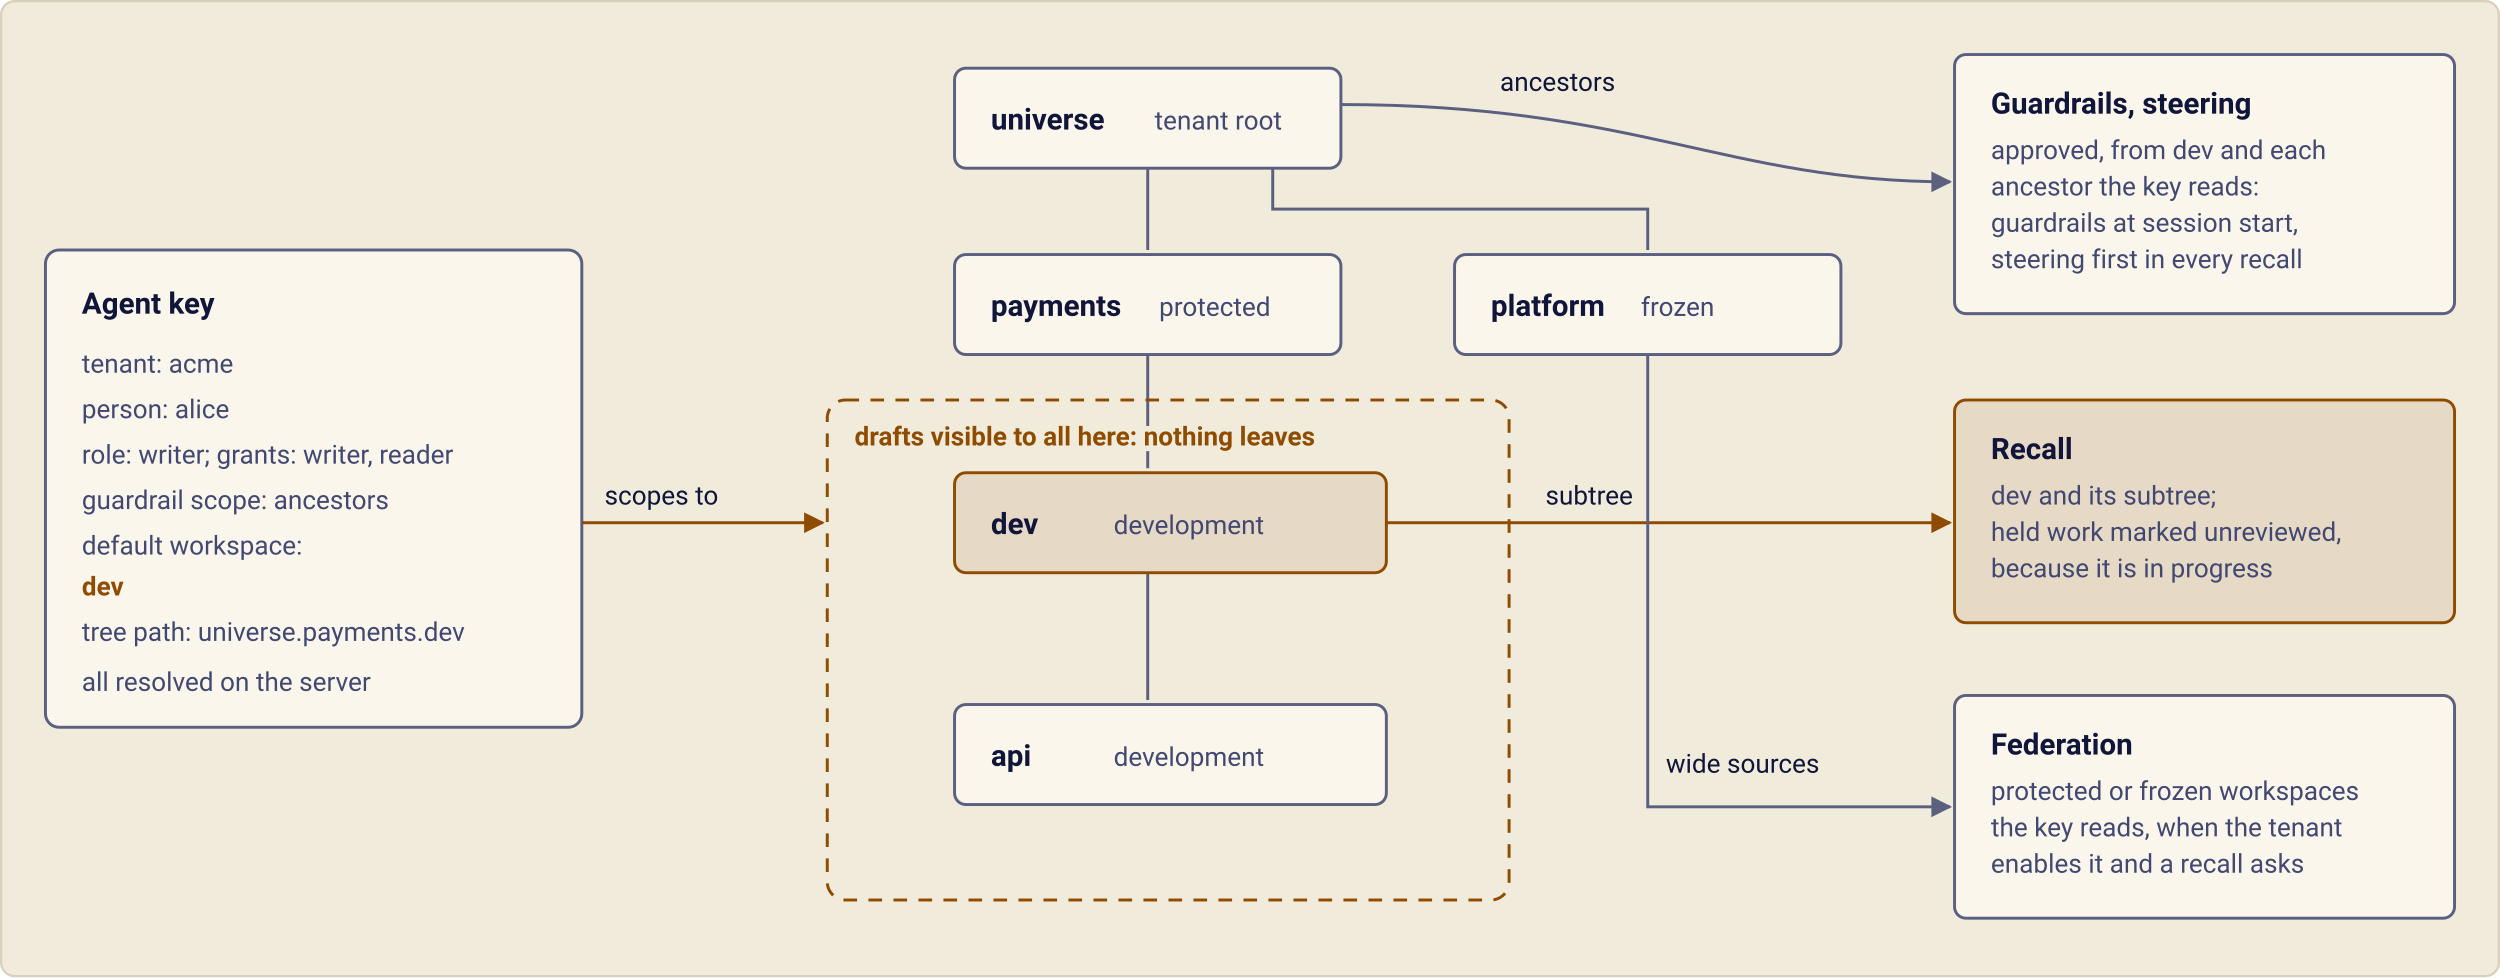
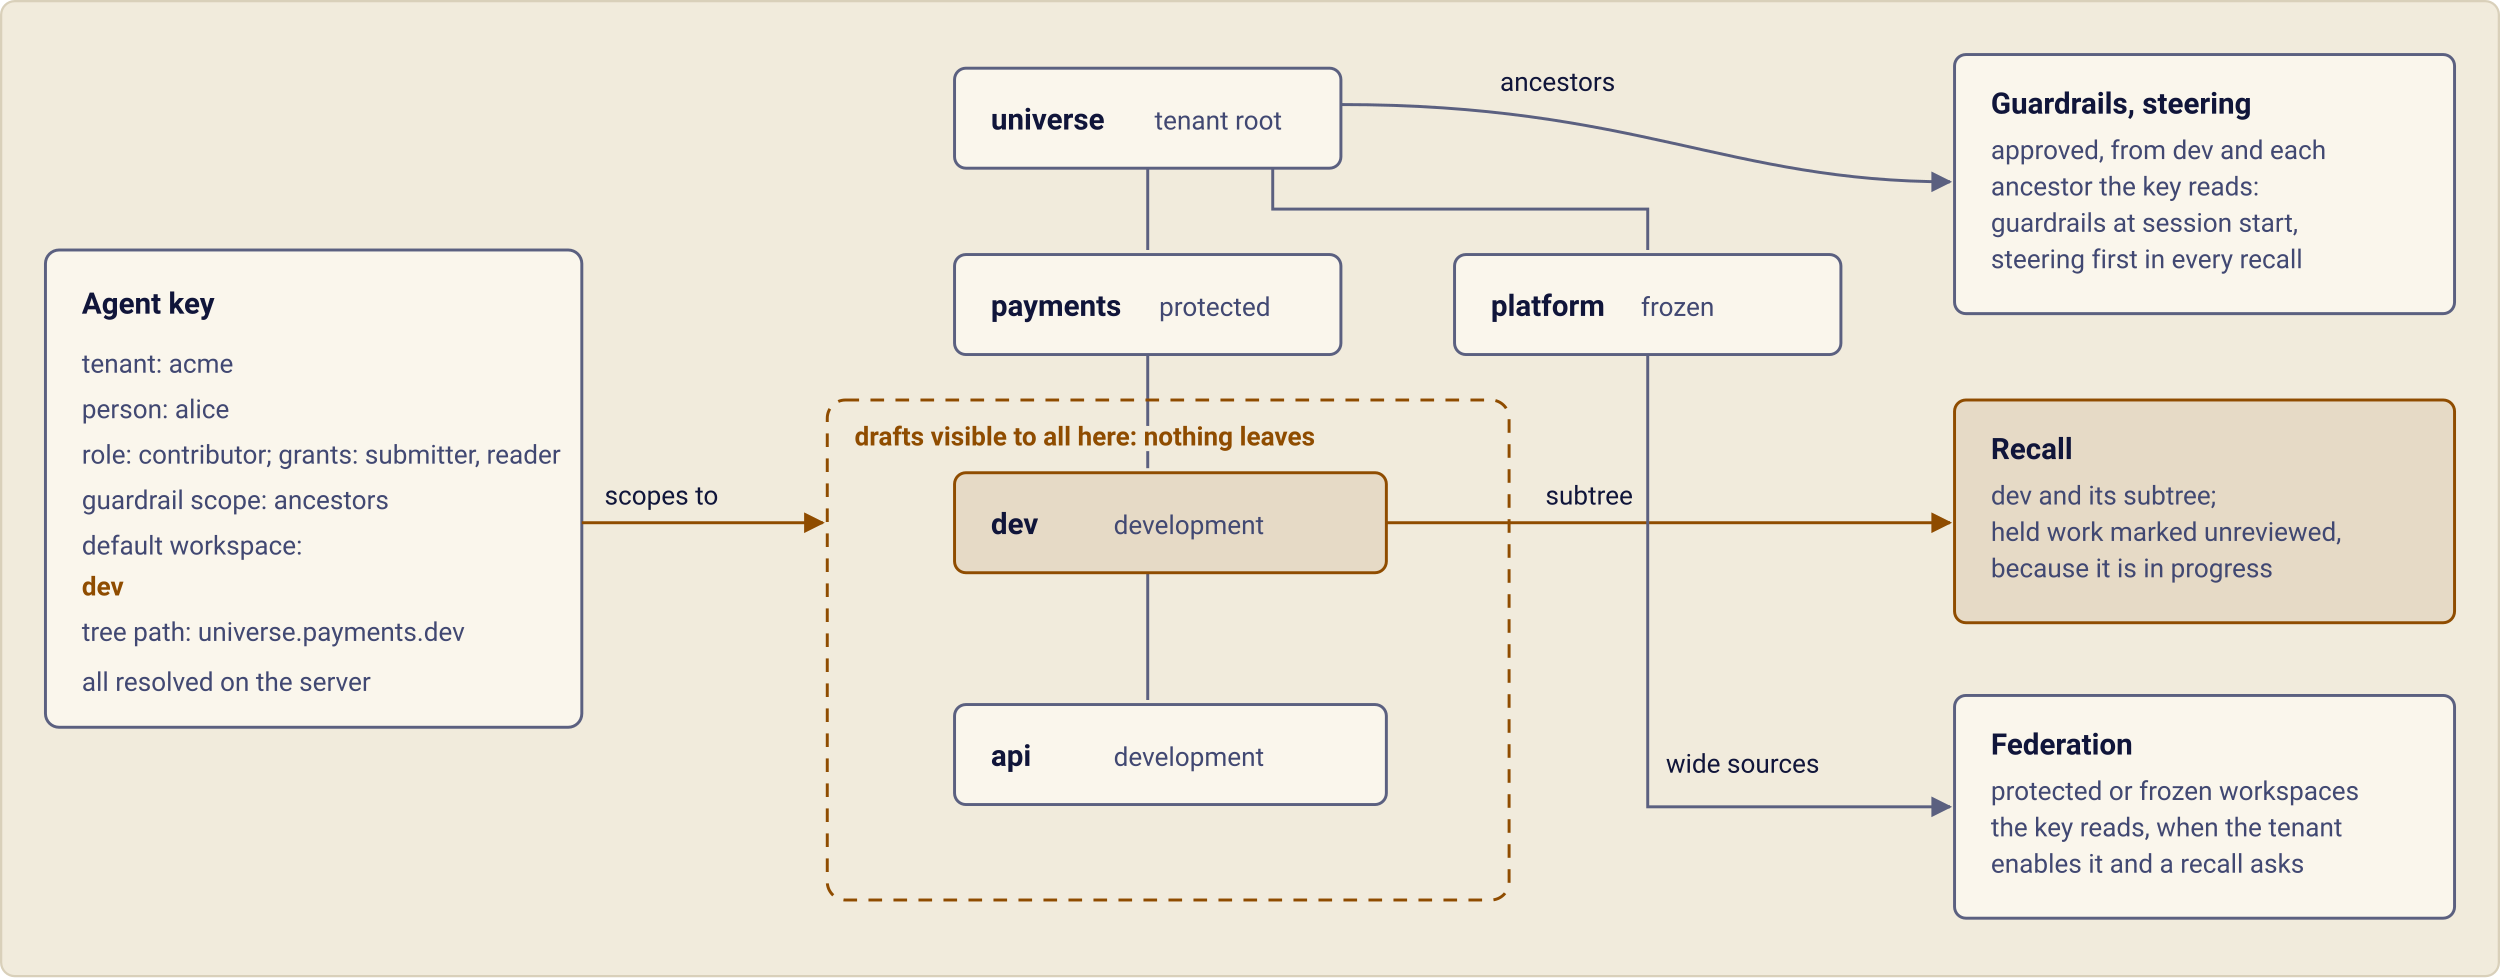
<svg xmlns="http://www.w3.org/2000/svg" width="1100" height="430" viewBox="0 0 1100 430" role="img" aria-labelledby="title desc">
  <style>
.plate{fill:#f1ebdc;stroke:#d9d0ba}
text{font-family:system-ui,-apple-system,"Segoe UI",Roboto,"Helvetica Neue",Arial,sans-serif}
.box{fill:#faf6ec;stroke:#5b6080;stroke-width:1.3}
.box.soft{fill:#e8e1cf}
.box.acc{fill:#8f4c001a;stroke:#8f4c00}
.box.plan{fill:none;stroke-dasharray:5 4}
.box.acs{stroke:#8f4c00}
.zone{fill:none;stroke:#8f4c00;stroke-width:1.3;stroke-dasharray:6 5}
.lane{fill:none;stroke:#d9d0ba;stroke-width:1}
.t{fill:#10153a;font-size:13px;font-weight:700}
.t.big{font-size:15px}
.s{fill:#414872;font-size:11.5px}
.s.hi{fill:#8f4c00;font-weight:700}
.lanet{fill:#565b7b;font-size:11px;font-family:ui-monospace,SFMono-Regular,Menlo,Consolas,"Liberation Mono",monospace;letter-spacing:.06em}
.e{fill:none;stroke:#5b6080;stroke-width:1.3}
.e.acc{stroke:#8f4c00}
.e.dash{stroke-dasharray:5 4}
.ah{fill:#5b6080}
.aha{fill:#8f4c00}
.el{fill:#10153a;font-size:11.5px;paint-order:stroke;stroke:#f1ebdc;stroke-width:5px;stroke-linejoin:round}
.step{fill:#e0922e}
.stept{fill:#1a1206;font-size:11px;font-weight:700;font-family:ui-monospace,SFMono-Regular,Menlo,Consolas,"Liberation Mono",monospace}
.acct{fill:#8f4c00;font-size:11.5px;font-weight:700;paint-order:stroke;stroke:#f1ebdc;stroke-width:5px;stroke-linejoin:round}
</style>
  <defs>
    <marker id="a" viewBox="0 0 10 10" refX="9" refY="5" markerWidth="7" markerHeight="7" orient="auto-start-reverse">
      <path class="ah" d="M0 0 L10 5 L0 10 z" />
    </marker>
    <marker id="aa" viewBox="0 0 10 10" refX="9" refY="5" markerWidth="7" markerHeight="7" orient="auto-start-reverse">
      <path class="aha" d="M0 0 L10 5 L0 10 z" />
    </marker>
  </defs>
  <rect class="plate" x="0.5" y="0.5" width="1099" height="429" rx="6" />
  <path class="e" d="M505 74 V110" />
  <path class="e" d="M505 156 V206" />
  <path class="e" d="M505 252 V308" />
  <path class="e" d="M560 74 V92 H725 V110" />
  <rect class="box" x="20" y="110" width="236" height="210" rx="6" />
  <text class="t" x="36" y="138">Agent key</text>
  <text class="s" x="36" y="164">tenant: acme</text>
  <text class="s" x="36" y="184">person: alice</text>
-   <text class="s" x="36" y="204">role: writer; grants: writer, reader</text>
+   <text class="s" x="36" y="204">role: contributor; grants: submitter, reader</text>
  <text class="s" x="36" y="224">guardrail scope: ancestors</text>
  <text class="s" x="36" y="244">default workspace:</text>
  <text class="s hi" x="36" y="262">dev</text>
  <text class="s" x="36" y="282">tree path: universe.payments.dev</text>
  <text class="s" x="36" y="304">all resolved on the server</text>
  <path class="e acc" d="M256 230 H362" marker-end="url(#aa)" />
  <text class="el" x="266" y="222">scopes to</text>
  <rect class="box" x="420" y="30" width="170" height="44" rx="5" />
  <text class="t" x="436" y="57">universe</text>
  <text class="s" x="508" y="57">tenant root</text>
  <rect class="box" x="420" y="112" width="170" height="44" rx="5" />
  <text class="t" x="436" y="139">payments</text>
  <text class="s" x="510" y="139">protected</text>
  <rect class="box" x="640" y="112" width="170" height="44" rx="5" />
  <text class="t" x="656" y="139">platform</text>
  <text class="s" x="722" y="139">frozen</text>
  <rect class="zone" x="364" y="176" width="300" height="220" rx="8" />
  <text class="acct" x="376" y="196">drafts visible to all here: nothing leaves</text>
  <rect class="box acc" x="420" y="208" width="190" height="44" rx="5" />
  <text class="t" x="436" y="235">dev</text>
  <text class="s" x="490" y="235">development</text>
  <rect class="box" x="420" y="310" width="190" height="44" rx="5" />
  <text class="t" x="436" y="337">api</text>
  <text class="s" x="490" y="337">development</text>
  <rect class="box" x="860" y="24" width="220" height="114" rx="5" />
  <text class="t" x="876" y="50">Guardrails, steering</text>
  <text class="s" x="876" y="70">approved, from dev and each</text>
  <text class="s" x="876" y="86">ancestor the key reads:</text>
  <text class="s" x="876" y="102">guardrails at session start,</text>
  <text class="s" x="876" y="118">steering first in every recall</text>
  <rect class="box acc" x="860" y="176" width="220" height="98" rx="5" />
  <text class="t" x="876" y="202">Recall</text>
  <text class="s" x="876" y="222">dev and its subtree;</text>
  <text class="s" x="876" y="238">held work marked unreviewed,</text>
  <text class="s" x="876" y="254">because it is in progress</text>
  <rect class="box" x="860" y="306" width="220" height="98" rx="5" />
  <text class="t" x="876" y="332">Federation</text>
  <text class="s" x="876" y="352">protected or frozen workspaces</text>
  <text class="s" x="876" y="368">the key reads, when the tenant</text>
  <text class="s" x="876" y="384">enables it and a recall asks</text>
  <path class="e" d="M590 46 C720 46 760 80 858 80" marker-end="url(#a)" />
  <text class="el" x="660" y="40">ancestors</text>
  <path class="e acc" d="M610 230 H858" marker-end="url(#aa)" />
  <text class="el" x="680" y="222">subtree</text>
  <path class="e" d="M725 156 V355 H858" marker-end="url(#a)" />
  <text class="el" x="733" y="340">wide sources</text>
</svg>
